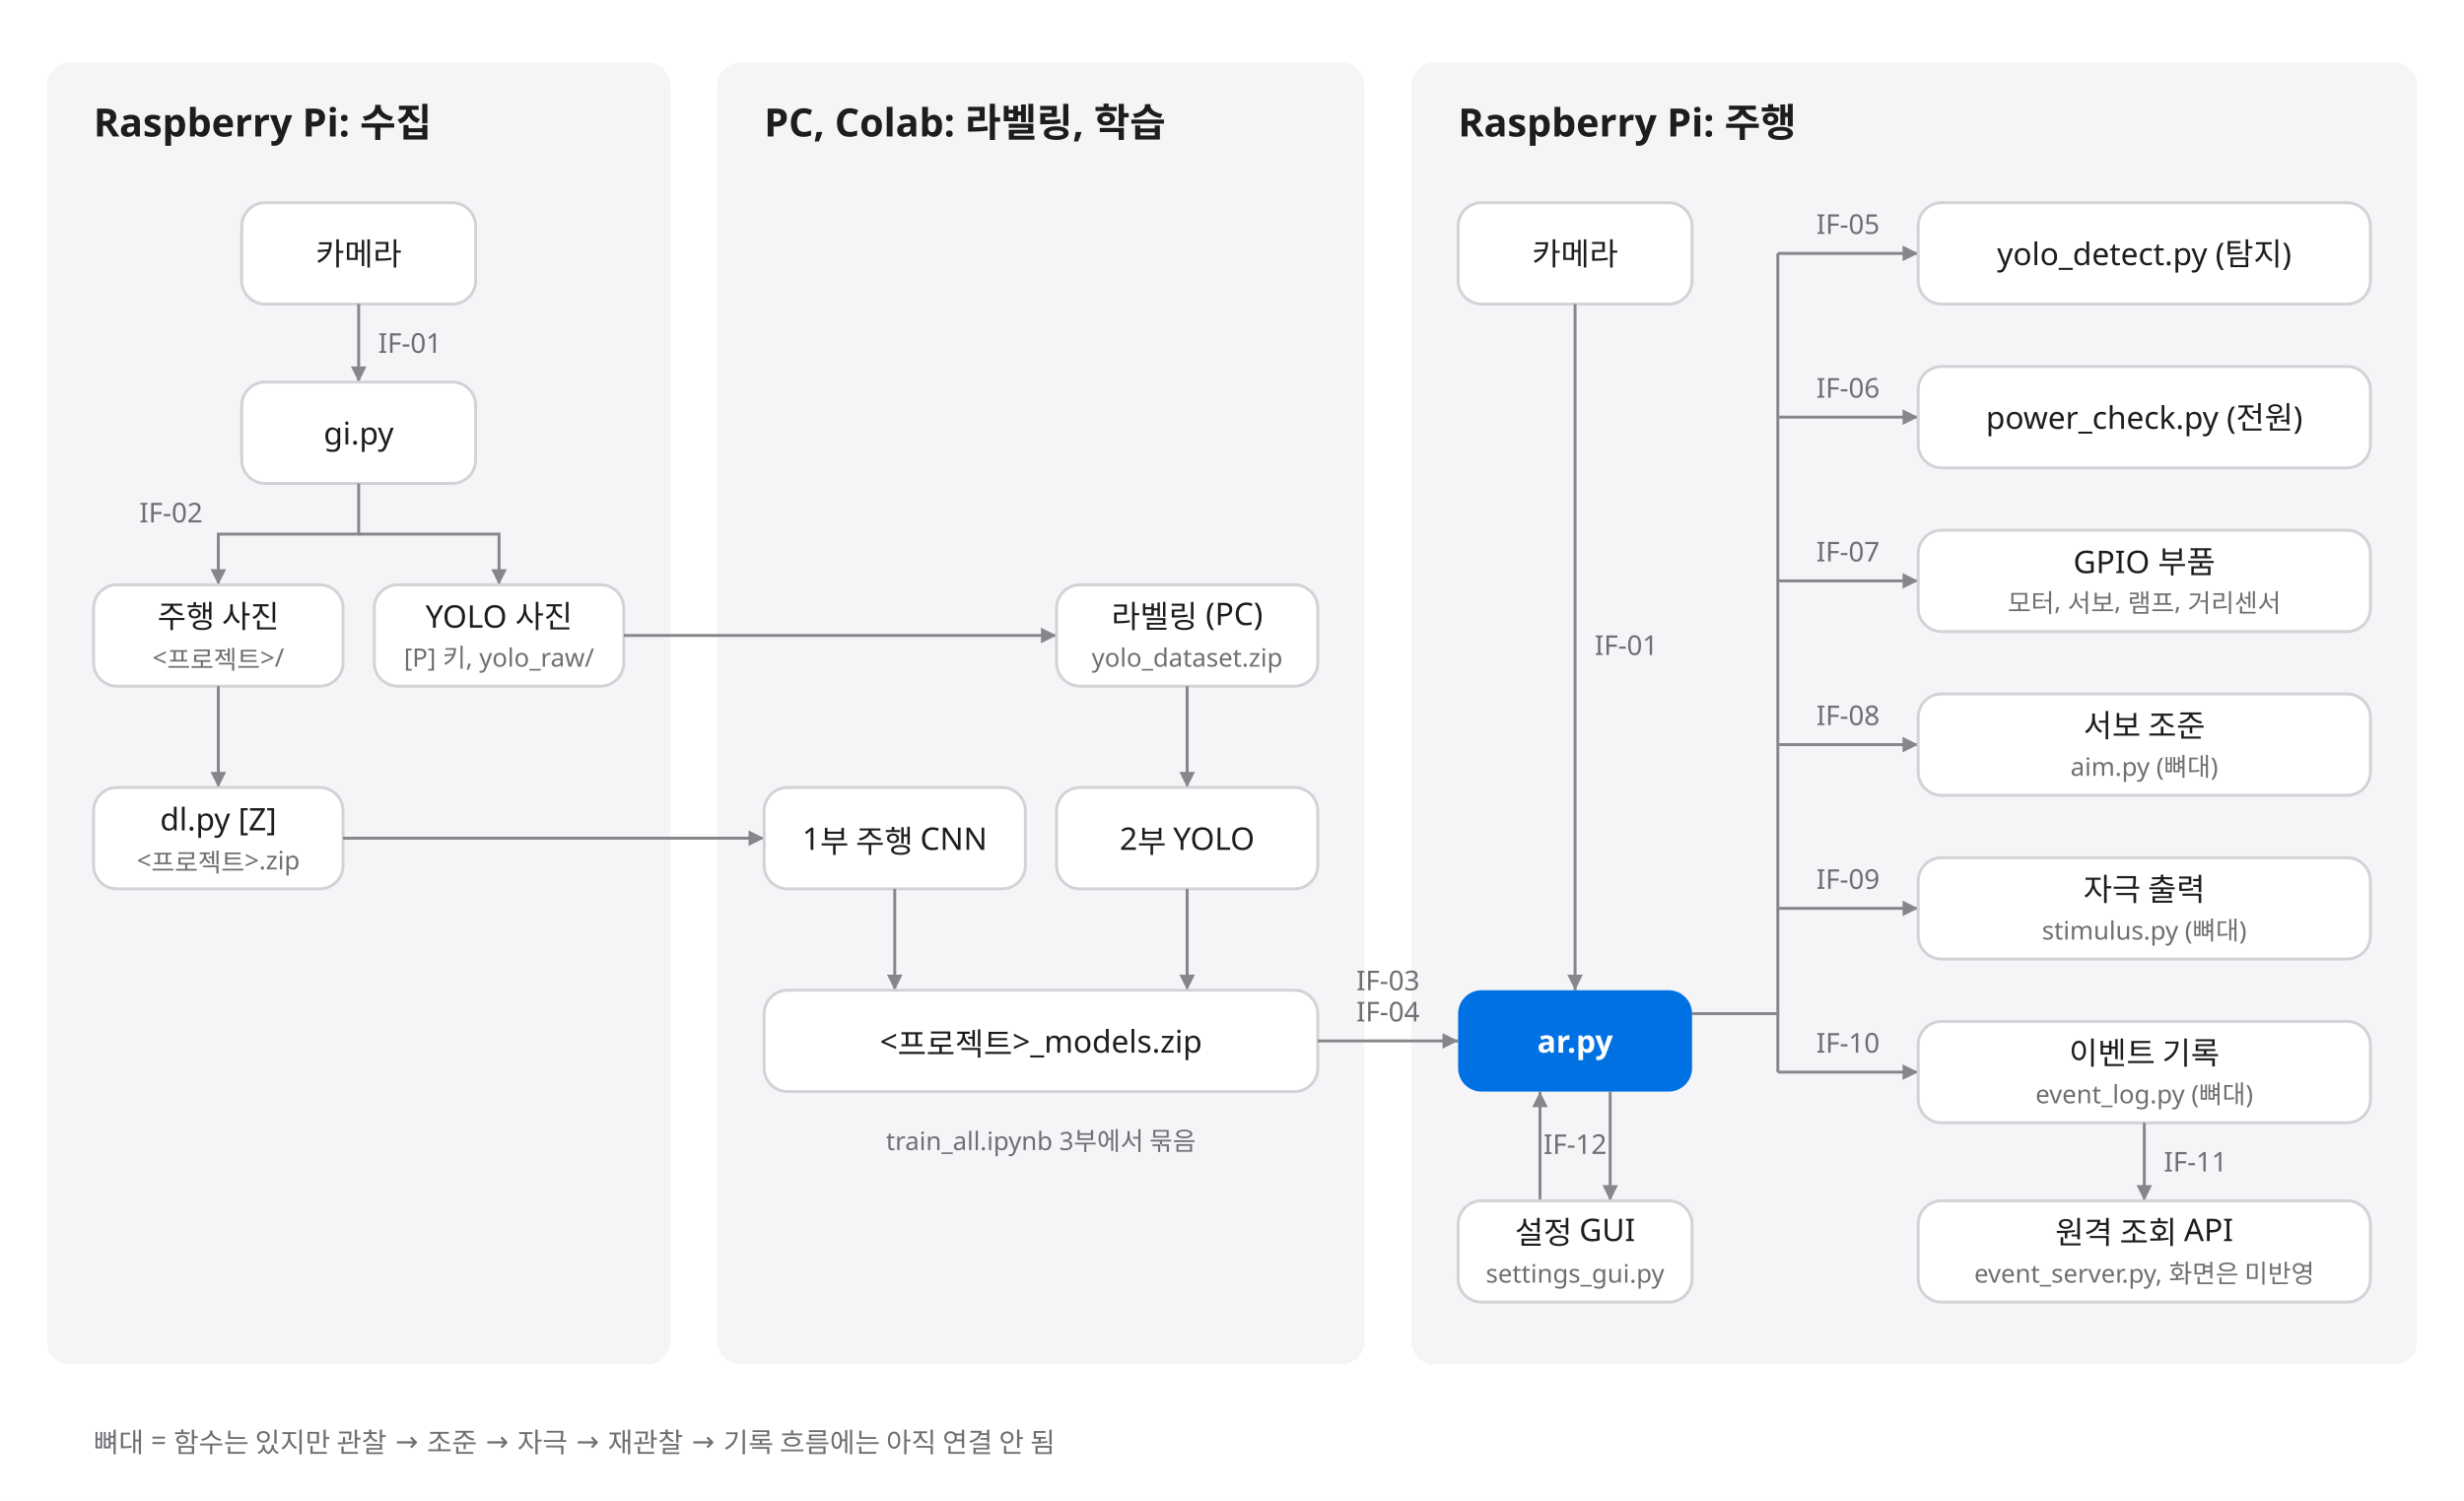
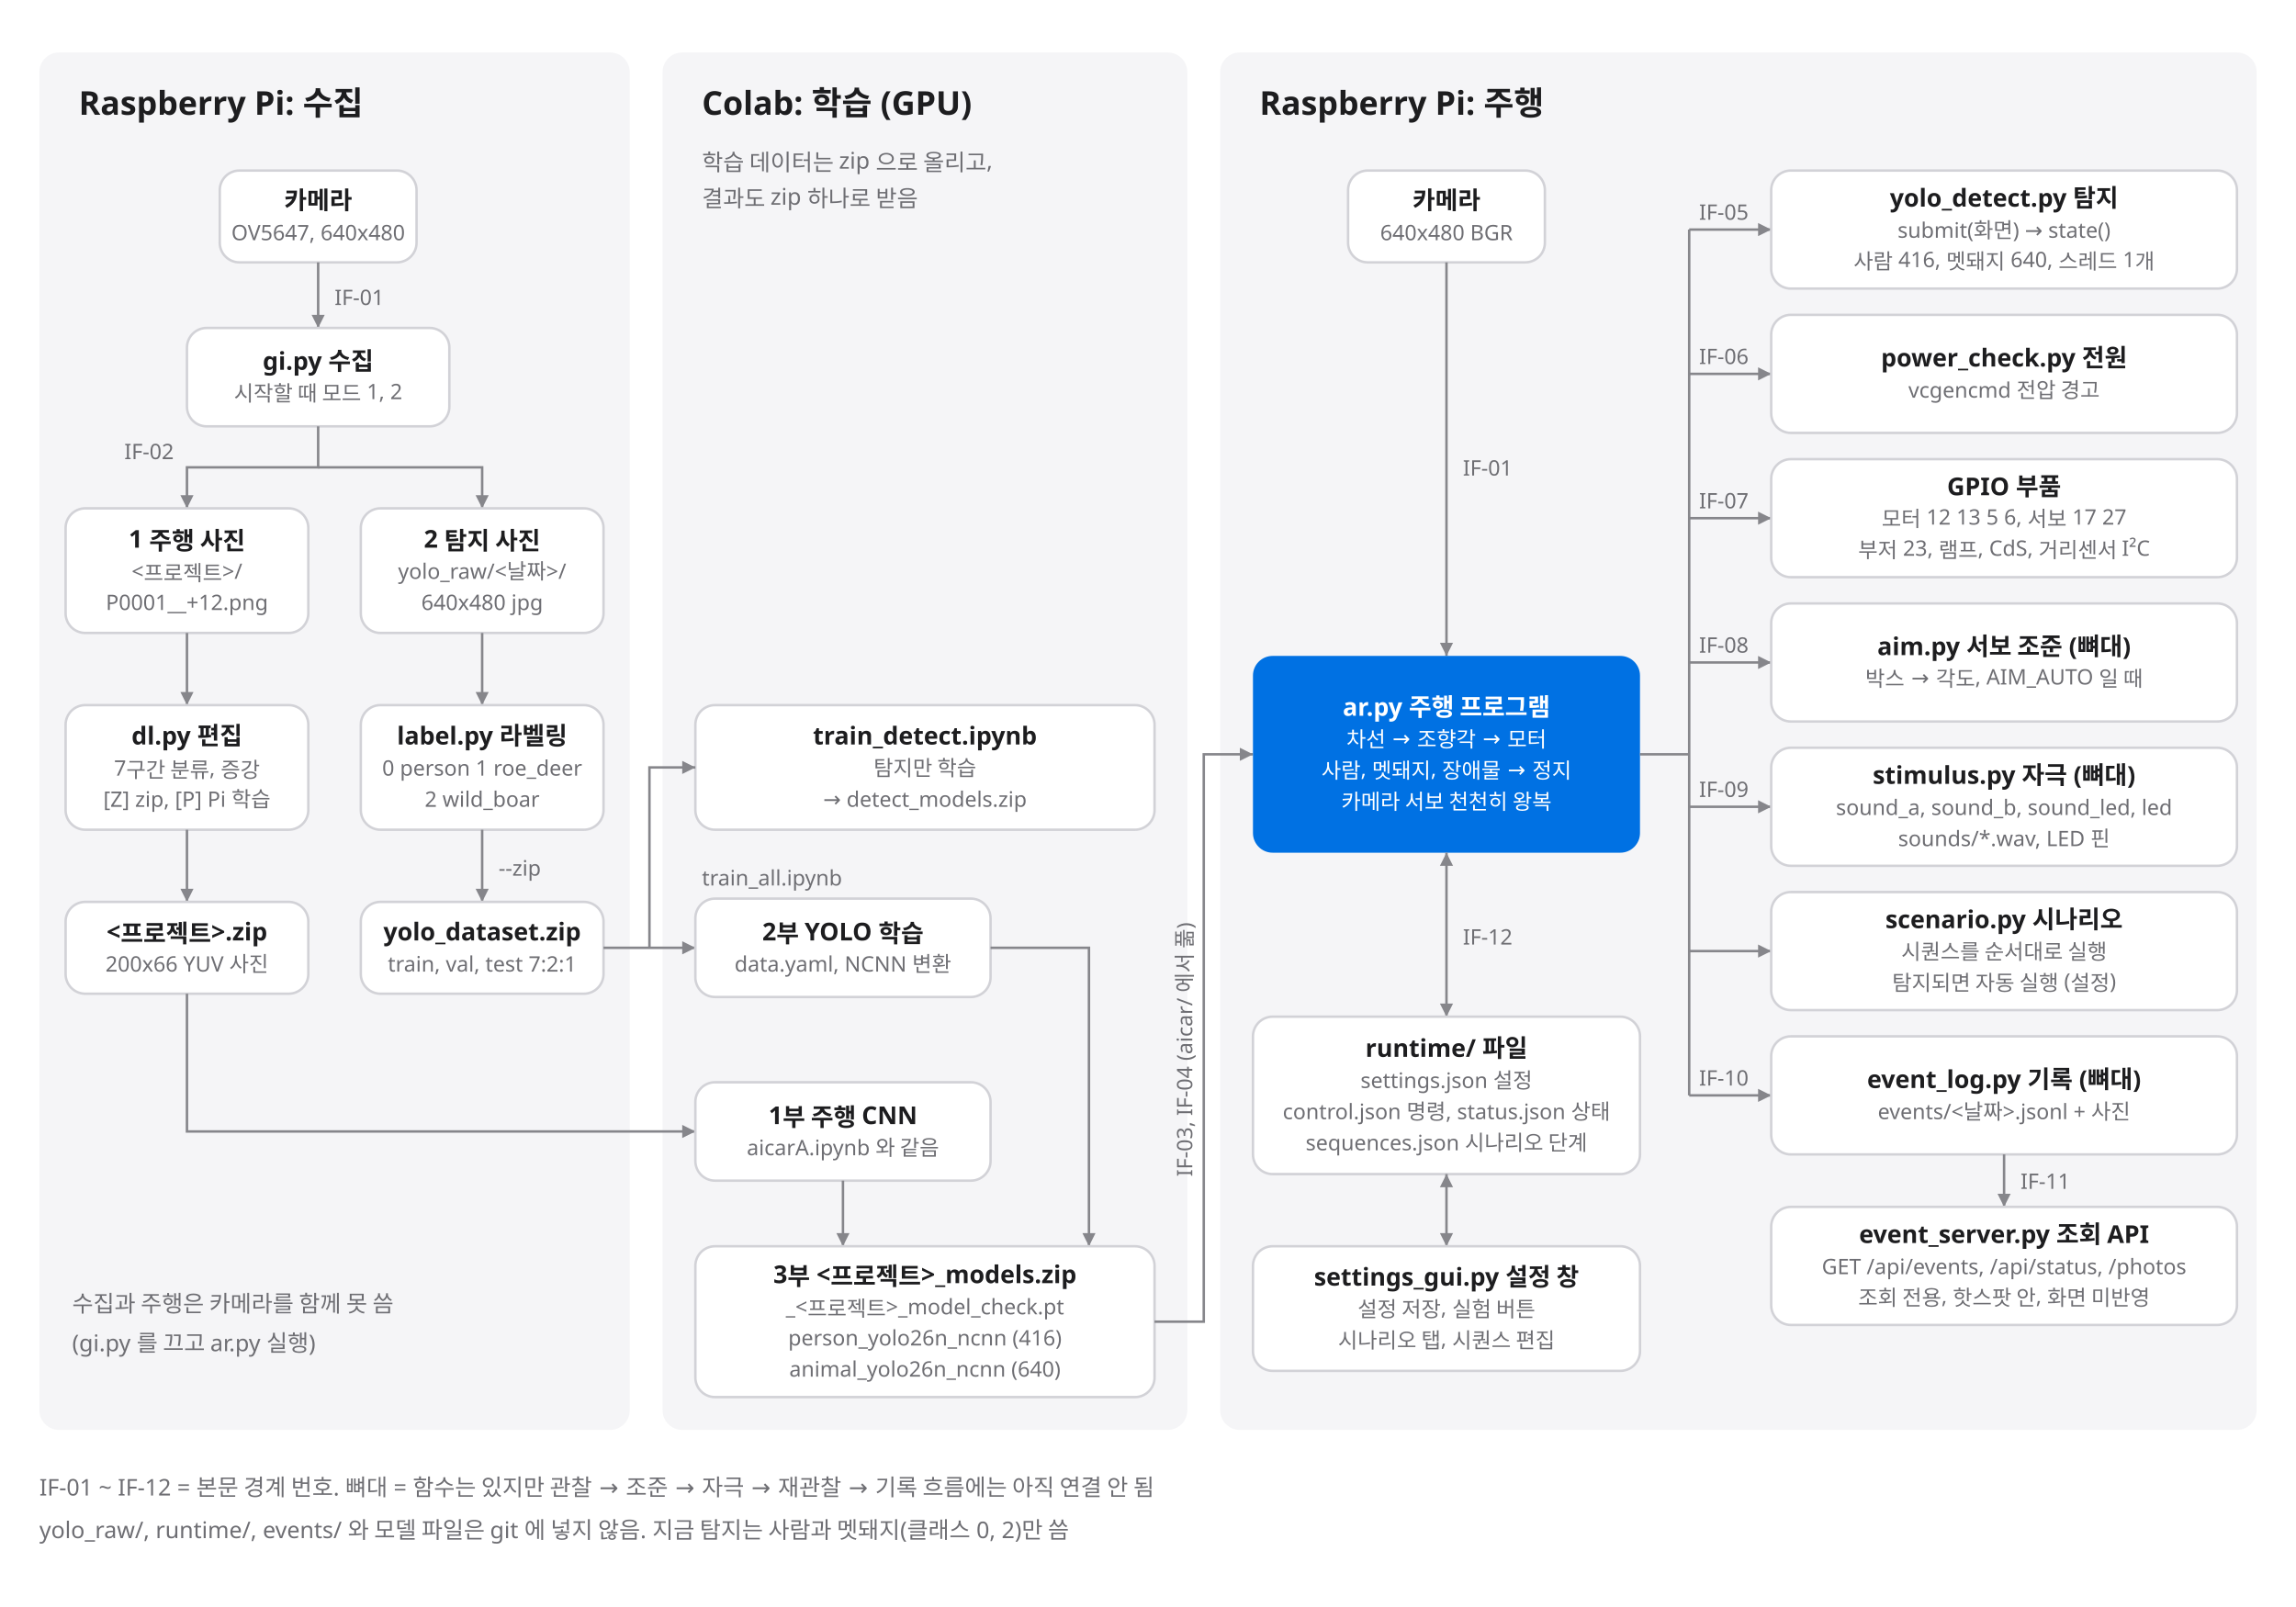
- <svg xmlns="http://www.w3.org/2000/svg" width="1264" height="770" viewBox="0 0 1264 770" role="img" aria-labelledby="title desc" font-family="Pretendard, 'Apple SD Gothic Neo', 'Noto Sans KR', sans-serif" font-size="16" fill="#1D1D1F">
+ <svg xmlns="http://www.w3.org/2000/svg" width="1400" height="980" viewBox="0 0 1400 980" role="img" aria-labelledby="title desc" font-family="Pretendard, 'Apple SD Gothic Neo', 'Noto Sans KR', sans-serif" font-size="15" fill="#1D1D1F">
  <defs>
    <marker id="arrow" viewBox="0 0 8 8" refX="8" refY="4" markerWidth="8" markerHeight="8" orient="auto-start-reverse" markerUnits="userSpaceOnUse">
      <path d="M 0 0 L 8 4 L 0 8 Z" fill="#86868B" />
    </marker>
    <style>
      .group { fill: #F5F5F7; }
      .group-title { font-size: 20px; font-weight: 600; }
      .box { fill: #FFFFFF; stroke: #D2D2D7; stroke-width: 1.5; }
+       .main { fill: #0071E3; }
+       .title { font-size: 15px; font-weight: 600; }
+       .note { font-size: 13px; fill: #6E6E73; }
+       .on-main { fill: #FFFFFF; }
      .line { fill: none; stroke: #86868B; stroke-width: 1.5; }
      .arrow { marker-end: url(#arrow); }
-       .planned { stroke-dasharray: 6 5; }
-       .secondary { fill: #6E6E73; }
-       .label { font-size: 14px; }
-       .note { font-size: 13px; fill: #6E6E73; }
+       .both { marker-start: url(#arrow); marker-end: url(#arrow); }
+       .label { font-size: 13px; fill: #6E6E73; }
+       .foot { font-size: 14px; fill: #6E6E73; }
    </style>
  </defs>
-   <rect width="1264" height="770" fill="#FFFFFF" />
-   <rect class="group" x="24" y="32" width="320" height="668" rx="12" />
+   <rect width="1400" height="980" fill="#FFFFFF" />
+   <rect class="group" x="24" y="32" width="360" height="840" rx="12" />
  <text class="group-title" x="48" y="70">Raspberry Pi: 수집</text>
-   <rect class="box" x="124" y="104" width="120" height="52" rx="12" />
-   <text x="184" y="136" text-anchor="middle">카메라</text>
-   <path class="line arrow" d="M 184 156 V 196" />
-   <text class="label secondary" x="194" y="181">IF-01</text>
-   <rect class="box" x="124" y="196" width="120" height="52" rx="12" />
-   <text x="184" y="228" text-anchor="middle">gi.py</text>
-   <path class="line arrow" d="M 184 248 V 274 H 112 V 300" />
-   <path class="line arrow" d="M 184 274 H 256 V 300" />
-   <text class="label secondary" x="104" y="268" text-anchor="end">IF-02</text>
-   <rect class="box" x="48" y="300" width="128" height="52" rx="12" />
-   <text x="112" y="322" text-anchor="middle">주행 사진</text>
-   <text class="note" x="112" y="342" text-anchor="middle">&lt;프로젝트&gt;/</text>
-   <rect class="box" x="192" y="300" width="128" height="52" rx="12" />
-   <text x="256" y="322" text-anchor="middle">YOLO 사진</text>
-   <text class="note" x="256" y="342" text-anchor="middle">[P] 키, yolo_raw/</text>
-   <path class="line arrow" d="M 112 352 V 404" />
-   <rect class="box" x="48" y="404" width="128" height="52" rx="12" />
-   <text x="112" y="426" text-anchor="middle">dl.py [Z]</text>
-   <text class="note" x="112" y="446" text-anchor="middle">&lt;프로젝트&gt;.zip</text>
-   <rect class="group" x="368" y="32" width="332" height="668" rx="12" />
-   <text class="group-title" x="392" y="70">PC, Colab: 라벨링, 학습</text>
-   <path class="line arrow" d="M 320 326 H 542" />
-   <rect class="box" x="542" y="300" width="134" height="52" rx="12" />
-   <text x="609" y="322" text-anchor="middle">라벨링 (PC)</text>
-   <text class="note" x="609" y="342" text-anchor="middle">yolo_dataset.zip</text>
-   <path class="line arrow" d="M 176 430 H 392" />
-   <rect class="box" x="392" y="404" width="134" height="52" rx="12" />
-   <text x="459" y="436" text-anchor="middle">1부 주행 CNN</text>
-   <path class="line arrow" d="M 609 352 V 404" />
-   <rect class="box" x="542" y="404" width="134" height="52" rx="12" />
-   <text x="609" y="436" text-anchor="middle">2부 YOLO</text>
-   <path class="line arrow" d="M 459 456 V 508" />
-   <path class="line arrow" d="M 609 456 V 508" />
-   <rect class="box" x="392" y="508" width="284" height="52" rx="12" />
-   <text x="534" y="540" text-anchor="middle">&lt;프로젝트&gt;_models.zip</text>
-   <text class="note" x="534" y="590" text-anchor="middle">train_all.ipynb 3부에서 묶음</text>
-   <rect class="group" x="724" y="32" width="516" height="668" rx="12" />
-   <text class="group-title" x="748" y="70">Raspberry Pi: 주행</text>
-   <path class="line arrow" d="M 676 534 H 748" />
-   <text class="label secondary" x="712" y="508" text-anchor="middle">IF-03</text>
-   <text class="label secondary" x="712" y="524" text-anchor="middle">IF-04</text>
-   <rect class="box" x="748" y="104" width="120" height="52" rx="12" />
-   <text x="808" y="136" text-anchor="middle">카메라</text>
-   <path class="line arrow" d="M 808 156 V 508" />
-   <text class="label secondary" x="818" y="336">IF-01</text>
-   <rect x="748" y="508" width="120" height="52" rx="12" fill="#0071E3" />
-   <text x="808" y="540" text-anchor="middle" fill="#FFFFFF" font-weight="600">ar.py</text>
-   <path class="line" d="M 868 520 H 912 V 130" />
-   <path class="line arrow" d="M 912 130 H 984" />
-   <text class="label secondary" x="948" y="120" text-anchor="middle">IF-05</text>
-   <rect class="box" x="984" y="104" width="232" height="52" rx="12" />
-   <text x="1100" y="136" text-anchor="middle">yolo_detect.py (탐지)</text>
-   <path class="line arrow" d="M 912 214 H 984" />
-   <text class="label secondary" x="948" y="204" text-anchor="middle">IF-06</text>
-   <rect class="box" x="984" y="188" width="232" height="52" rx="12" />
-   <text x="1100" y="220" text-anchor="middle">power_check.py (전원)</text>
-   <path class="line arrow" d="M 912 298 H 984" />
-   <text class="label secondary" x="948" y="288" text-anchor="middle">IF-07</text>
-   <rect class="box" x="984" y="272" width="232" height="52" rx="12" />
-   <text x="1100" y="294" text-anchor="middle">GPIO 부품</text>
-   <text class="note" x="1100" y="314" text-anchor="middle">모터, 서보, 램프, 거리센서</text>
-   <path class="line" d="M 912 520 V 550" />
-   <path class="line arrow" d="M 912 382 H 984" />
-   <text class="label secondary" x="948" y="372" text-anchor="middle">IF-08</text>
-   <rect class="box" x="984" y="356" width="232" height="52" rx="12" />
-   <text x="1100" y="378" text-anchor="middle">서보 조준</text>
-   <text class="note" x="1100" y="398" text-anchor="middle">aim.py (뼈대)</text>
-   <path class="line arrow" d="M 912 466 H 984" />
-   <text class="label secondary" x="948" y="456" text-anchor="middle">IF-09</text>
-   <rect class="box" x="984" y="440" width="232" height="52" rx="12" />
-   <text x="1100" y="462" text-anchor="middle">자극 출력</text>
-   <text class="note" x="1100" y="482" text-anchor="middle">stimulus.py (뼈대)</text>
-   <path class="line arrow" d="M 912 550 H 984" />
-   <text class="label secondary" x="948" y="540" text-anchor="middle">IF-10</text>
-   <rect class="box" x="984" y="524" width="232" height="52" rx="12" />
-   <text x="1100" y="546" text-anchor="middle">이벤트 기록</text>
-   <text class="note" x="1100" y="566" text-anchor="middle">event_log.py (뼈대)</text>
-   <path class="line arrow" d="M 1100 576 V 616" />
-   <text class="label secondary" x="1110" y="601">IF-11</text>
-   <rect class="box" x="984" y="616" width="232" height="52" rx="12" />
-   <text x="1100" y="638" text-anchor="middle">원격 조회 API</text>
-   <text class="note" x="1100" y="658" text-anchor="middle">event_server.py, 화면은 미반영</text>
-   <path class="line arrow" d="M 790 616 V 560" />
-   <path class="line arrow" d="M 826 560 V 616" />
-   <text class="label secondary" x="808" y="592" text-anchor="middle">IF-12</text>
-   <rect class="box" x="748" y="616" width="120" height="52" rx="12" />
-   <text x="808" y="638" text-anchor="middle">설정 GUI</text>
-   <text class="note" x="808" y="658" text-anchor="middle">settings_gui.py</text>
-   <text class="label secondary" x="48" y="745">뼈대 = 함수는 있지만 관찰 → 조준 → 자극 → 재관찰 → 기록 흐름에는 아직 연결 안 됨</text>
+   <rect class="box" x="134" y="104" width="120" height="56" rx="12" />
+   <text class="title " x="194" y="127.5" text-anchor="middle">카메라</text>
+   <text class="note " x="194" y="146.5" text-anchor="middle">OV5647, 640x480</text>
+   <path class="line arrow" d="M 194 160 V 200" />
+   <text class="label" x="204" y="186" text-anchor="start">IF-01</text>
+   <rect class="box" x="114" y="200" width="160" height="60" rx="12" />
+   <text class="title " x="194" y="225.5" text-anchor="middle">gi.py 수집</text>
+   <text class="note " x="194" y="244.5" text-anchor="middle">시작할 때 모드 1, 2</text>
+   <path class="line arrow" d="M 194 260 V 285 H 114 V 310" />
+   <path class="line arrow" d="M 194 285 H 294 V 310" />
+   <text class="label" x="106" y="280" text-anchor="end">IF-02</text>
+   <rect class="box" x="40" y="310" width="148" height="76" rx="12" />
+   <text class="title " x="114" y="334" text-anchor="middle">1 주행 사진</text>
+   <text class="note " x="114" y="353" text-anchor="middle">&lt;프로젝트&gt;/</text>
+   <text class="note " x="114" y="372" text-anchor="middle">P0001__+12.png</text>
+   <rect class="box" x="220" y="310" width="148" height="76" rx="12" />
+   <text class="title " x="294" y="334" text-anchor="middle">2 탐지 사진</text>
+   <text class="note " x="294" y="353" text-anchor="middle">yolo_raw/&lt;날짜&gt;/</text>
+   <text class="note " x="294" y="372" text-anchor="middle">640x480 jpg</text>
+   <path class="line arrow" d="M 114 386 V 430" />
+   <path class="line arrow" d="M 294 386 V 430" />
+   <rect class="box" x="40" y="430" width="148" height="76" rx="12" />
+   <text class="title " x="114" y="454" text-anchor="middle">dl.py 편집</text>
+   <text class="note " x="114" y="473" text-anchor="middle">7구간 분류, 증강</text>
+   <text class="note " x="114" y="492" text-anchor="middle">[Z] zip, [P] Pi 학습</text>
+   <rect class="box" x="220" y="430" width="148" height="76" rx="12" />
+   <text class="title " x="294" y="454" text-anchor="middle">label.py 라벨링</text>
+   <text class="note " x="294" y="473" text-anchor="middle">0 person 1 roe_deer</text>
+   <text class="note " x="294" y="492" text-anchor="middle">2 wild_boar</text>
+   <path class="line arrow" d="M 114 506 V 550" />
+   <path class="line arrow" d="M 294 506 V 550" />
+   <text class="label" x="304" y="534" text-anchor="start">--zip</text>
+   <rect class="box" x="40" y="550" width="148" height="56" rx="12" />
+   <text class="title " x="114" y="573.5" text-anchor="middle">&lt;프로젝트&gt;.zip</text>
+   <text class="note " x="114" y="592.5" text-anchor="middle">200x66 YUV 사진</text>
+   <rect class="box" x="220" y="550" width="148" height="56" rx="12" />
+   <text class="title " x="294" y="573.5" text-anchor="middle">yolo_dataset.zip</text>
+   <text class="note " x="294" y="592.5" text-anchor="middle">train, val, test 7:2:1</text>
+   <text class="foot" x="44" y="800">수집과 주행은 카메라를 함께 못 씀</text>
+   <text class="foot" x="44" y="824">(gi.py 를 끄고 ar.py 실행)</text>
+   <rect class="group" x="404" y="32" width="320" height="840" rx="12" />
+   <text class="group-title" x="428" y="70">Colab: 학습 (GPU)</text>
+   <text class="foot" x="428" y="104">학습 데이터는 zip 으로 올리고,</text>
+   <text class="foot" x="428" y="126">결과도 zip 하나로 받음</text>
+   <rect class="box" x="424" y="430" width="280" height="76" rx="12" />
+   <text class="title " x="564" y="454" text-anchor="middle">train_detect.ipynb</text>
+   <text class="note " x="564" y="473" text-anchor="middle">탐지만 학습</text>
+   <text class="note " x="564" y="492" text-anchor="middle">→ detect_models.zip</text>
+   <path class="line arrow" d="M 368 578 H 424" />
+   <path class="line arrow" d="M 396 578 V 468 H 424" />
+   <text class="label" x="428" y="540">train_all.ipynb</text>
+   <rect class="box" x="424" y="548" width="180" height="60" rx="12" />
+   <text class="title " x="514" y="573.5" text-anchor="middle">2부 YOLO 학습</text>
+   <text class="note " x="514" y="592.5" text-anchor="middle">data.yaml, NCNN 변환</text>
+   <path class="line arrow" d="M 114 606 V 690 H 424" />
+   <rect class="box" x="424" y="660" width="180" height="60" rx="12" />
+   <text class="title " x="514" y="685.5" text-anchor="middle">1부 주행 CNN</text>
+   <text class="note " x="514" y="704.5" text-anchor="middle">aicarA.ipynb 와 같음</text>
+   <path class="line arrow" d="M 604 578 H 664 V 760" />
+   <path class="line arrow" d="M 514 720 V 760" />
+   <rect class="box" x="424" y="760" width="280" height="92" rx="12" />
+   <text class="title " x="564" y="782.5" text-anchor="middle">3부 &lt;프로젝트&gt;_models.zip</text>
+   <text class="note " x="564" y="801.5" text-anchor="middle">_&lt;프로젝트&gt;_model_check.pt</text>
+   <text class="note " x="564" y="820.5" text-anchor="middle">person_yolo26n_ncnn (416)</text>
+   <text class="note " x="564" y="839.5" text-anchor="middle">animal_yolo26n_ncnn (640)</text>
+   <rect class="group" x="744" y="32" width="632" height="840" rx="12" />
+   <text class="group-title" x="768" y="70">Raspberry Pi: 주행</text>
+   <path class="line arrow" d="M 704 806 H 734 V 460 H 764" />
+   <text class="label" x="0" y="0" text-anchor="middle" transform="translate(727 640) rotate(-90)">IF-03, IF-04 (aicar/ 에서 풂)</text>
+   <rect class="box" x="822" y="104" width="120" height="56" rx="12" />
+   <text class="title " x="882" y="127.5" text-anchor="middle">카메라</text>
+   <text class="note " x="882" y="146.5" text-anchor="middle">640x480 BGR</text>
+   <path class="line arrow" d="M 882 160 V 400" />
+   <text class="label" x="892" y="290" text-anchor="start">IF-01</text>
+   <rect class="main" x="764" y="400" width="236" height="120" rx="12" />
+   <text class="title on-main" x="882" y="436.5" text-anchor="middle">ar.py 주행 프로그램</text>
+   <text class="note on-main" x="882" y="455.5" text-anchor="middle">차선 → 조향각 → 모터</text>
+   <text class="note on-main" x="882" y="474.5" text-anchor="middle">사람, 멧돼지, 장애물 → 정지</text>
+   <text class="note on-main" x="882" y="493.5" text-anchor="middle">카메라 서보 천천히 왕복</text>
+   <path class="line both" d="M 882 520 V 620" />
+   <text class="label" x="892" y="576" text-anchor="start">IF-12</text>
+   <rect class="box" x="764" y="620" width="236" height="96" rx="12" />
+   <text class="title " x="882" y="644.5" text-anchor="middle">runtime/ 파일</text>
+   <text class="note " x="882" y="663.5" text-anchor="middle">settings.json 설정</text>
+   <text class="note " x="882" y="682.5" text-anchor="middle">control.json 명령, status.json 상태</text>
+   <text class="note " x="882" y="701.5" text-anchor="middle">sequences.json 시나리오 단계</text>
+   <path class="line both" d="M 882 716 V 760" />
+   <rect class="box" x="764" y="760" width="236" height="76" rx="12" />
+   <text class="title " x="882" y="784" text-anchor="middle">settings_gui.py 설정 창</text>
+   <text class="note " x="882" y="803" text-anchor="middle">설정 저장, 실험 버튼</text>
+   <text class="note " x="882" y="822" text-anchor="middle">시나리오 탭, 시퀀스 편집</text>
+   <path class="line" d="M 1000 460 H 1030" />
+   <path class="line" d="M 1030 140 V 668" />
+   <path class="line arrow" d="M 1030 140 H 1080" />
+   <text class="label" x="1036" y="134" text-anchor="start">IF-05</text>
+   <rect class="box" x="1080" y="104" width="284" height="72" rx="12" />
+   <text class="title " x="1222" y="126" text-anchor="middle">yolo_detect.py 탐지</text>
+   <text class="note " x="1222" y="145" text-anchor="middle">submit(화면) → state()</text>
+   <text class="note " x="1222" y="164" text-anchor="middle">사람 416, 멧돼지 640, 스레드 1개</text>
+   <path class="line arrow" d="M 1030 228 H 1080" />
+   <text class="label" x="1036" y="222" text-anchor="start">IF-06</text>
+   <rect class="box" x="1080" y="192" width="284" height="72" rx="12" />
+   <text class="title " x="1222" y="223.5" text-anchor="middle">power_check.py 전원</text>
+   <text class="note " x="1222" y="242.5" text-anchor="middle">vcgencmd 전압 경고</text>
+   <path class="line arrow" d="M 1030 316 H 1080" />
+   <text class="label" x="1036" y="310" text-anchor="start">IF-07</text>
+   <rect class="box" x="1080" y="280" width="284" height="72" rx="12" />
+   <text class="title " x="1222" y="302" text-anchor="middle">GPIO 부품</text>
+   <text class="note " x="1222" y="321" text-anchor="middle">모터 12 13 5 6, 서보 17 27</text>
+   <text class="note " x="1222" y="340" text-anchor="middle">부저 23, 램프, CdS, 거리센서 I²C</text>
+   <path class="line arrow" d="M 1030 404 H 1080" />
+   <text class="label" x="1036" y="398" text-anchor="start">IF-08</text>
+   <rect class="box" x="1080" y="368" width="284" height="72" rx="12" />
+   <text class="title " x="1222" y="399.5" text-anchor="middle">aim.py 서보 조준 (뼈대)</text>
+   <text class="note " x="1222" y="418.5" text-anchor="middle">박스 → 각도, AIM_AUTO 일 때</text>
+   <path class="line arrow" d="M 1030 492 H 1080" />
+   <text class="label" x="1036" y="486" text-anchor="start">IF-09</text>
+   <rect class="box" x="1080" y="456" width="284" height="72" rx="12" />
+   <text class="title " x="1222" y="478" text-anchor="middle">stimulus.py 자극 (뼈대)</text>
+   <text class="note " x="1222" y="497" text-anchor="middle">sound_a, sound_b, sound_led, led</text>
+   <text class="note " x="1222" y="516" text-anchor="middle">sounds/*.wav, LED 핀</text>
+   <path class="line arrow" d="M 1030 580 H 1080" />
+   <rect class="box" x="1080" y="544" width="284" height="72" rx="12" />
+   <text class="title " x="1222" y="566" text-anchor="middle">scenario.py 시나리오</text>
+   <text class="note " x="1222" y="585" text-anchor="middle">시퀀스를 순서대로 실행</text>
+   <text class="note " x="1222" y="604" text-anchor="middle">탐지되면 자동 실행 (설정)</text>
+   <path class="line arrow" d="M 1030 668 H 1080" />
+   <text class="label" x="1036" y="662" text-anchor="start">IF-10</text>
+   <rect class="box" x="1080" y="632" width="284" height="72" rx="12" />
+   <text class="title " x="1222" y="663.5" text-anchor="middle">event_log.py 기록 (뼈대)</text>
+   <text class="note " x="1222" y="682.5" text-anchor="middle">events/&lt;날짜&gt;.jsonl + 사진</text>
+   <path class="line arrow" d="M 1222 704 V 736" />
+   <text class="label" x="1232" y="725" text-anchor="start">IF-11</text>
+   <rect class="box" x="1080" y="736" width="284" height="72" rx="12" />
+   <text class="title " x="1222" y="758" text-anchor="middle">event_server.py 조회 API</text>
+   <text class="note " x="1222" y="777" text-anchor="middle">GET /api/events, /api/status, /photos</text>
+   <text class="note " x="1222" y="796" text-anchor="middle">조회 전용, 핫스팟 안, 화면 미반영</text>
+   <text class="foot" x="24" y="912">IF-01 ~ IF-12 = 본문 경계 번호. 뼈대 = 함수는 있지만 관찰 → 조준 → 자극 → 재관찰 → 기록 흐름에는 아직 연결 안 됨</text>
+   <text class="foot" x="24" y="938">yolo_raw/, runtime/, events/ 와 모델 파일은 git 에 넣지 않음. 지금 탐지는 사람과 멧돼지(클래스 0, 2)만 씀</text>
</svg>
